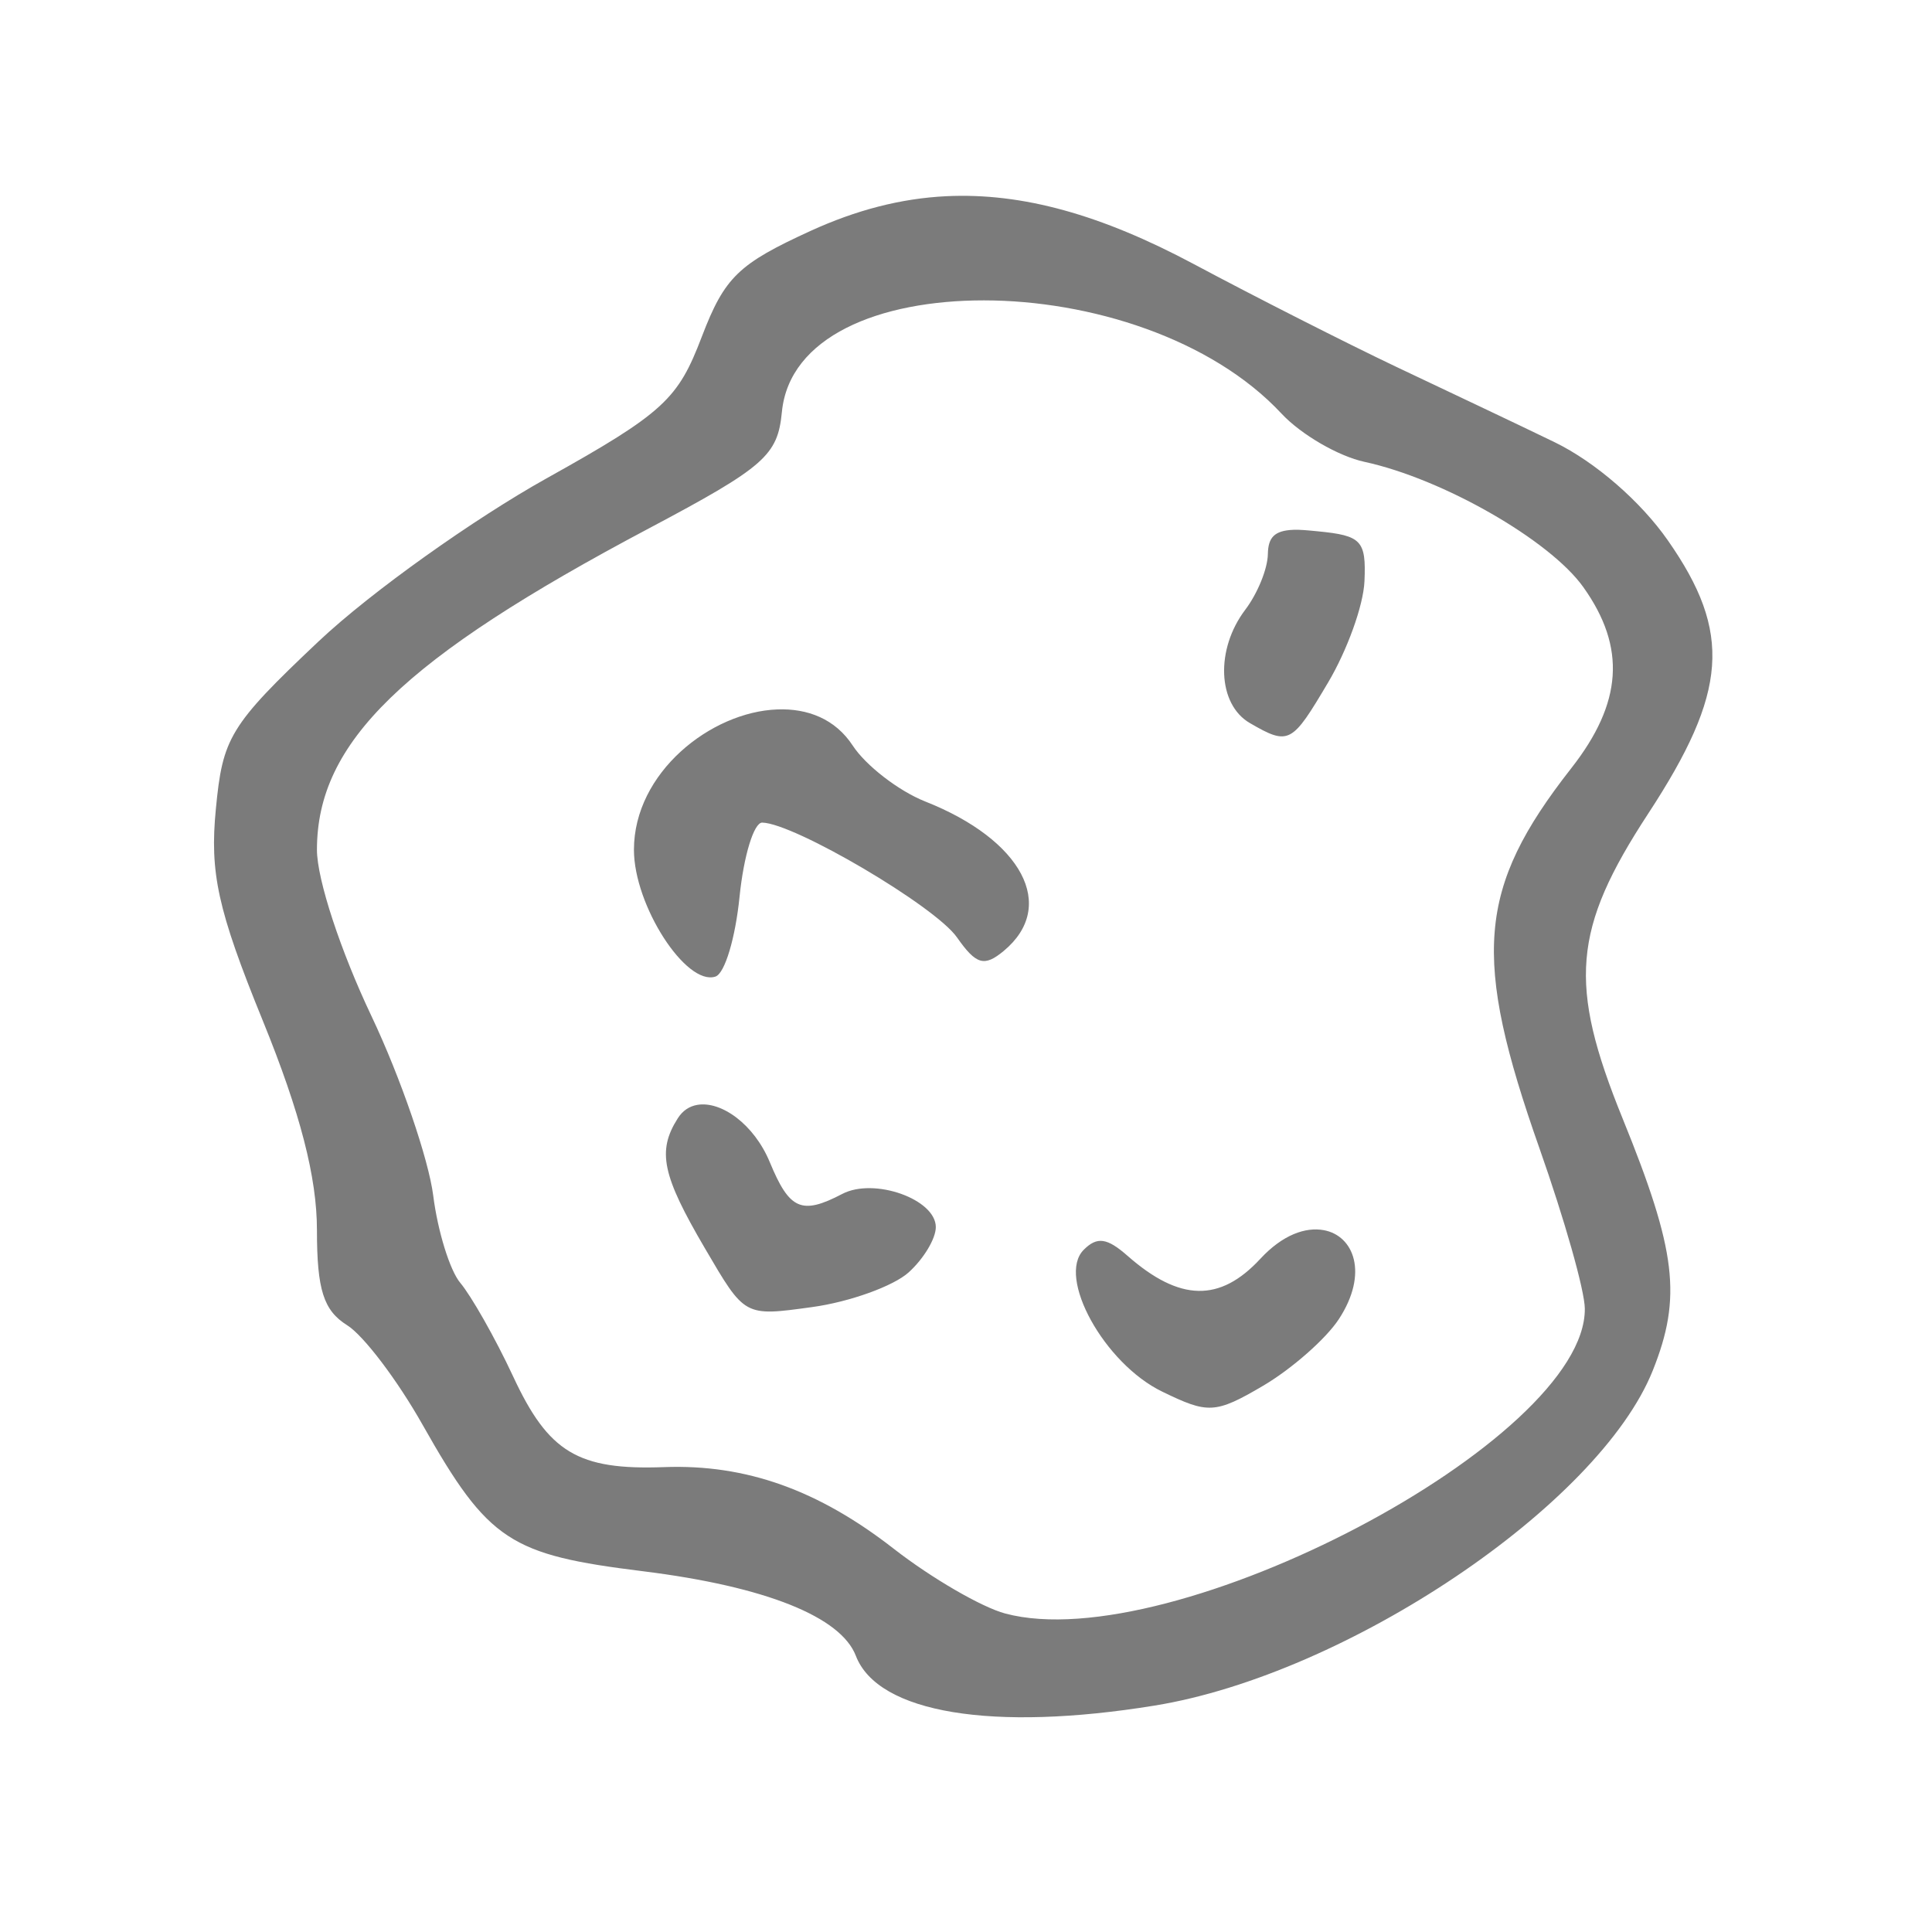
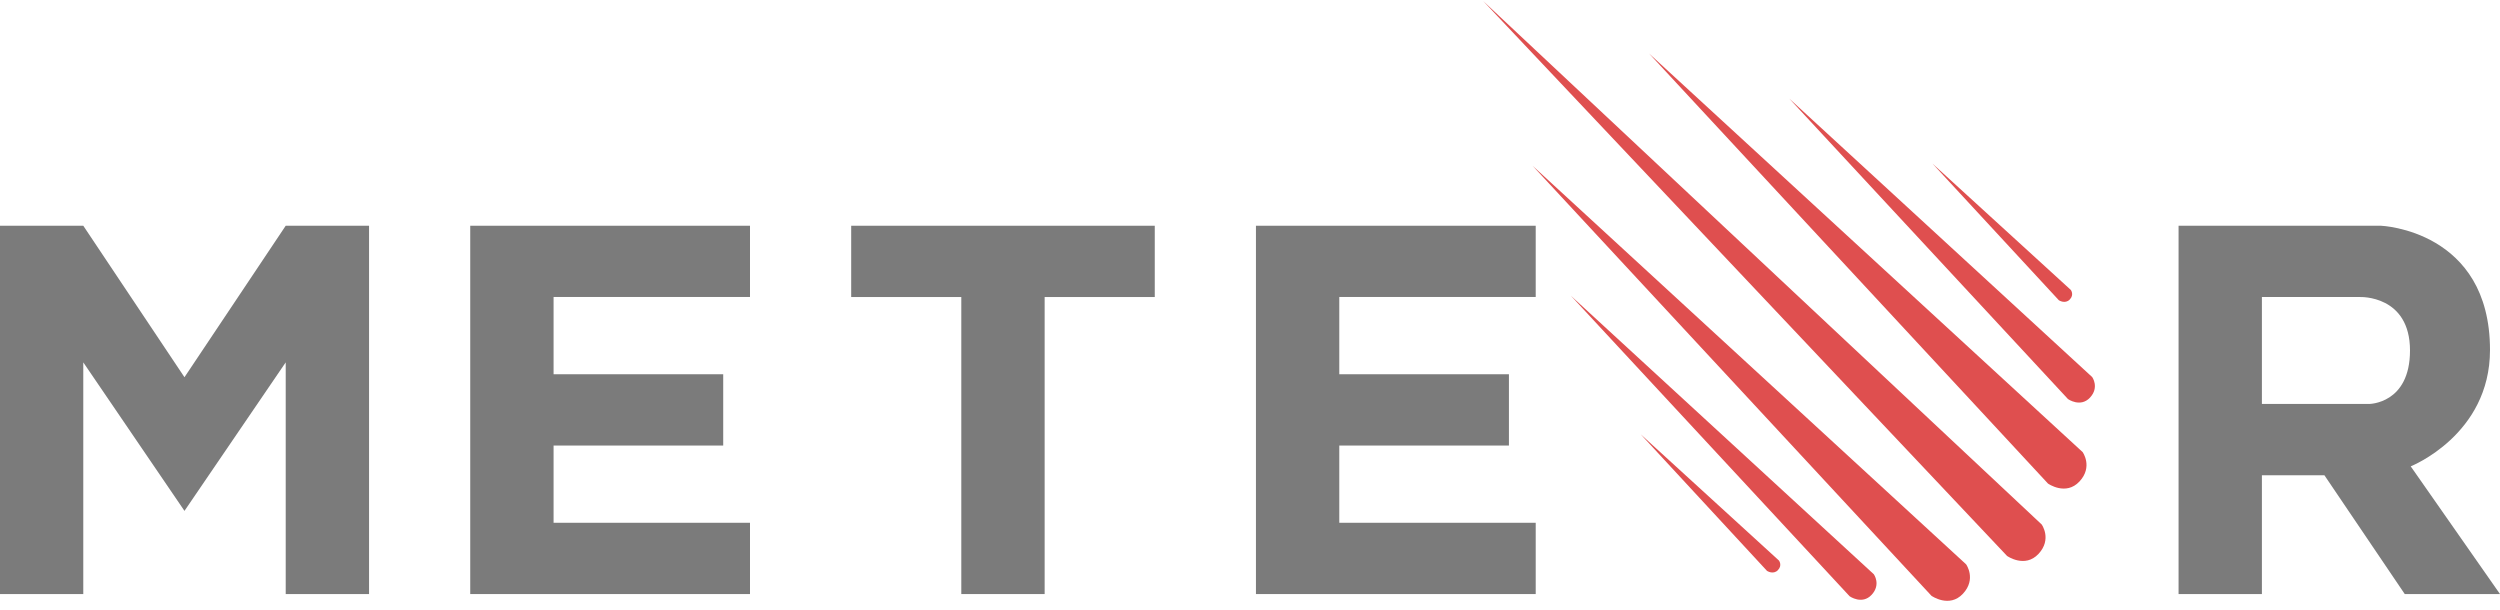
- <svg xmlns="http://www.w3.org/2000/svg" width="100%" height="100%" viewBox="0 0 40 40" preserveAspectRatio="xMaxYMid meet" id="svg2" version="1.1">
-   <path class="meteor-logo-shape" style="fill:#7b7b7b;fill-opacity:1;stroke:none" d="M 19.594 4.062 C 18.647 4.108 17.721 4.351 16.781 4.781 C 15.297 5.461 15.004 5.73 14.531 6.969 C 14.038 8.261 13.756 8.543 11.312 9.906 C 9.832 10.732 7.693 12.244 6.594 13.281 C 4.742 15.029 4.61 15.283 4.469 16.75 C 4.342 18.065 4.5 18.824 5.438 21.125 C 6.219 23.043 6.562 24.377 6.562 25.469 C 6.562 26.705 6.699 27.132 7.188 27.438 C 7.53 27.652 8.231 28.58 8.75 29.5 C 10.115 31.918 10.567 32.19 13.312 32.531 C 15.866 32.848 17.411 33.479 17.719 34.281 C 18.175 35.47 20.554 35.857 23.906 35.312 C 27.882 34.666 33.105 31.16 34.219 28.375 C 34.825 26.859 34.709 25.9 33.594 23.156 C 32.465 20.378 32.557 19.24 34.125 16.844 C 35.768 14.332 35.867 13.101 34.531 11.188 C 33.967 10.379 33.028 9.565 32.188 9.156 C 31.419 8.782 29.938 8.084 28.906 7.594 C 27.875 7.104 25.983 6.144 24.719 5.469 C 22.803 4.446 21.171 3.987 19.594 4.062 z M 20.375 6.219 C 22.557 6.221 25.076 7.002 26.531 8.562 C 26.94 9 27.713 9.446 28.25 9.562 C 29.873 9.913 32.089 11.184 32.781 12.156 C 33.673 13.408 33.59 14.555 32.531 15.906 C 30.577 18.4 30.476 19.814 31.875 23.781 C 32.387 25.234 32.809 26.713 32.812 27.094 C 32.837 29.822 24.268 34.33 20.812 33.406 C 20.328 33.277 19.288 32.676 18.5 32.062 C 16.946 30.852 15.451 30.312 13.75 30.375 C 11.963 30.441 11.355 30.069 10.625 28.5 C 10.248 27.69 9.749 26.82 9.531 26.562 C 9.314 26.305 9.062 25.488 8.969 24.75 C 8.875 24.012 8.304 22.33 7.688 21.031 C 7.059 19.707 6.562 18.212 6.562 17.594 C 6.562 15.37 8.34 13.639 13.438 10.938 C 15.838 9.665 16.101 9.427 16.188 8.531 C 16.339 6.973 18.193 6.217 20.375 6.219 z M 26.781 10.969 C 26.381 10.984 26.256 11.131 26.25 11.469 C 26.245 11.78 26.034 12.291 25.781 12.625 C 25.16 13.446 25.208 14.58 25.875 14.969 C 26.692 15.444 26.747 15.395 27.5 14.125 C 27.882 13.48 28.228 12.547 28.25 12.031 C 28.286 11.192 28.19 11.088 27.281 11 C 27.08 10.98 26.915 10.964 26.781 10.969 z M 16.094 14.688 C 14.718 14.738 13.125 15.996 13.125 17.594 C 13.125 18.75 14.206 20.418 14.812 20.219 C 15.009 20.155 15.227 19.409 15.312 18.562 C 15.398 17.716 15.609 17.028 15.781 17.031 C 16.444 17.044 19.359 18.759 19.812 19.406 C 20.211 19.975 20.378 20.022 20.781 19.688 C 21.897 18.761 21.161 17.386 19.156 16.594 C 18.606 16.376 17.926 15.85 17.656 15.438 C 17.293 14.883 16.719 14.664 16.094 14.688 z M 14.438 22.875 C 14.273 22.903 14.134 22.993 14.031 23.156 C 13.601 23.835 13.71 24.335 14.594 25.844 C 15.425 27.262 15.402 27.256 16.812 27.062 C 17.589 26.956 18.499 26.627 18.812 26.344 C 19.126 26.06 19.375 25.643 19.375 25.406 C 19.375 24.828 18.096 24.374 17.438 24.719 C 16.595 25.16 16.345 25.047 15.938 24.062 C 15.611 23.274 14.932 22.791 14.438 22.875 z M 27.406 25.469 C 27.033 25.401 26.559 25.56 26.094 26.062 C 25.259 26.963 24.429 26.953 23.344 26 C 22.922 25.629 22.715 25.597 22.438 25.875 C 21.874 26.438 22.861 28.23 24.062 28.812 C 25.005 29.269 25.152 29.28 26.156 28.688 C 26.747 28.339 27.454 27.717 27.719 27.312 C 28.342 26.361 28.028 25.581 27.406 25.469 z " id="rect3803" />
+ <svg xmlns="http://www.w3.org/2000/svg" viewBox="0 0 250 61" preserveAspectRatio="xMaxYMid meet" version="1.1">
+   <g id="Page-1" stroke="none" stroke-width="1" fill="none" fill-rule="evenodd">
+     <g id="Vectors" transform="translate(-75, -78)">
+       <g id="meteor-logo" transform="translate(75, 78)">
+         <g id="icon" transform="translate(148.2143, 0)" fill="#DF4F4F">
+           <path d="M0.105,0.105 L52.491,55.594 C52.491,55.594 54.276,56.853 55.64,55.385 C57.005,53.916 55.955,52.448 55.955,52.448 L0.105,0.105 Z" />
+           <path d="M16.692,5.35 L56.585,48.357 C56.585,48.357 58.37,49.615 59.735,48.147 C61.1,46.678 60.05,45.21 60.05,45.21 L16.692,5.35 Z" />
+           <path d="M5.039,16.573 L44.932,59.58 C44.932,59.58 46.717,60.839 48.082,59.371 C49.447,57.902 48.397,56.434 48.397,56.434 L5.039,16.573 Z" />
+           <path d="M30.714,9.86 L58.585,39.907 C58.585,39.907 59.832,40.786 60.786,39.76 C61.739,38.734 61.006,37.708 61.006,37.708 L30.714,9.86 Z" />
+           <path d="M8.878,29.58 L36.749,59.627 C36.749,59.627 37.996,60.506 38.949,59.48 C39.903,58.454 39.17,57.428 39.17,57.428 L8.878,29.58 Z" />
+           <path d="M45.037,16.364 L57.669,30.023 C57.669,30.023 58.286,30.435 58.758,29.954 C59.229,29.474 58.867,28.993 58.867,28.993 L45.037,16.364 Z" />
+           <path d="M15.852,43.427 L28.484,57.086 C28.484,57.086 29.101,57.498 29.573,57.017 C30.044,56.537 29.682,56.056 29.682,56.056 L15.852,43.427 Z" />
+         </g>
+         <g id="letters" transform="translate(0, 22.57426)" fill="#7b7b7b">
+           <path d="M217.857,-0.001 L217.857,36.832 L226.19,36.832 L226.19,24.95 L232.44,24.95 L240.476,36.832 L250,36.832 L241.071,24.059 C241.071,24.059 249,20.926 249,12.426 C249,0.426 238.095,-1.0535843e-14 238.095,-1.0535843e-14 L217.857,-0.001 Z M226.19,7.129 L226.19,17.822 L236.905,17.822 C236.905,17.822 241,17.821 241,12.475 C241,6.925 236.012,7.129 236.012,7.129 L226.19,7.129 Z" />
+           <path d="M125.595,-1.25224363e-14 L125.595,36.832 L153.571,36.832 L153.571,29.703 L133.929,29.703 L133.929,21.98 L150.893,21.98 L150.893,14.851 L133.929,14.851 L133.929,7.123 L153.571,7.123 L153.571,-5.78986803e-14 L125.595,-1.25224363e-14 Z" />
+           <path d="M85.119,-5.68434189e-14 L85.119,7.129 L96.131,7.129 L96.131,36.832 L104.464,36.832 L104.464,7.129 L115.476,7.129 L115.476,1.06933164e-14 L85.119,-5.68434189e-14 Z" />
+           <path d="M47.024,-1.25224363e-14 L47.024,36.832 L75,36.832 L75,29.703 L55.357,29.703 L55.357,21.98 L72.321,21.98 L72.321,14.851 L55.357,14.851 L55.357,7.123 L75,7.123 L75,-5.78986803e-14 L47.024,-1.25224363e-14 Z" />
+           <path d="M6.6611392e-09,-0.001 L6.6611392e-09,36.833 L8.328,36.832 L8.328,13.662 L18.447,28.514 L28.571,13.662 L28.571,36.833 L36.905,36.833 L36.905,-0.001 L28.571,-0.001 L18.447,15.148 L8.328,-0.001 L6.6611392e-09,-0.001 Z" />
+         </g>
+       </g>
+     </g>
+   </g>
</svg>
